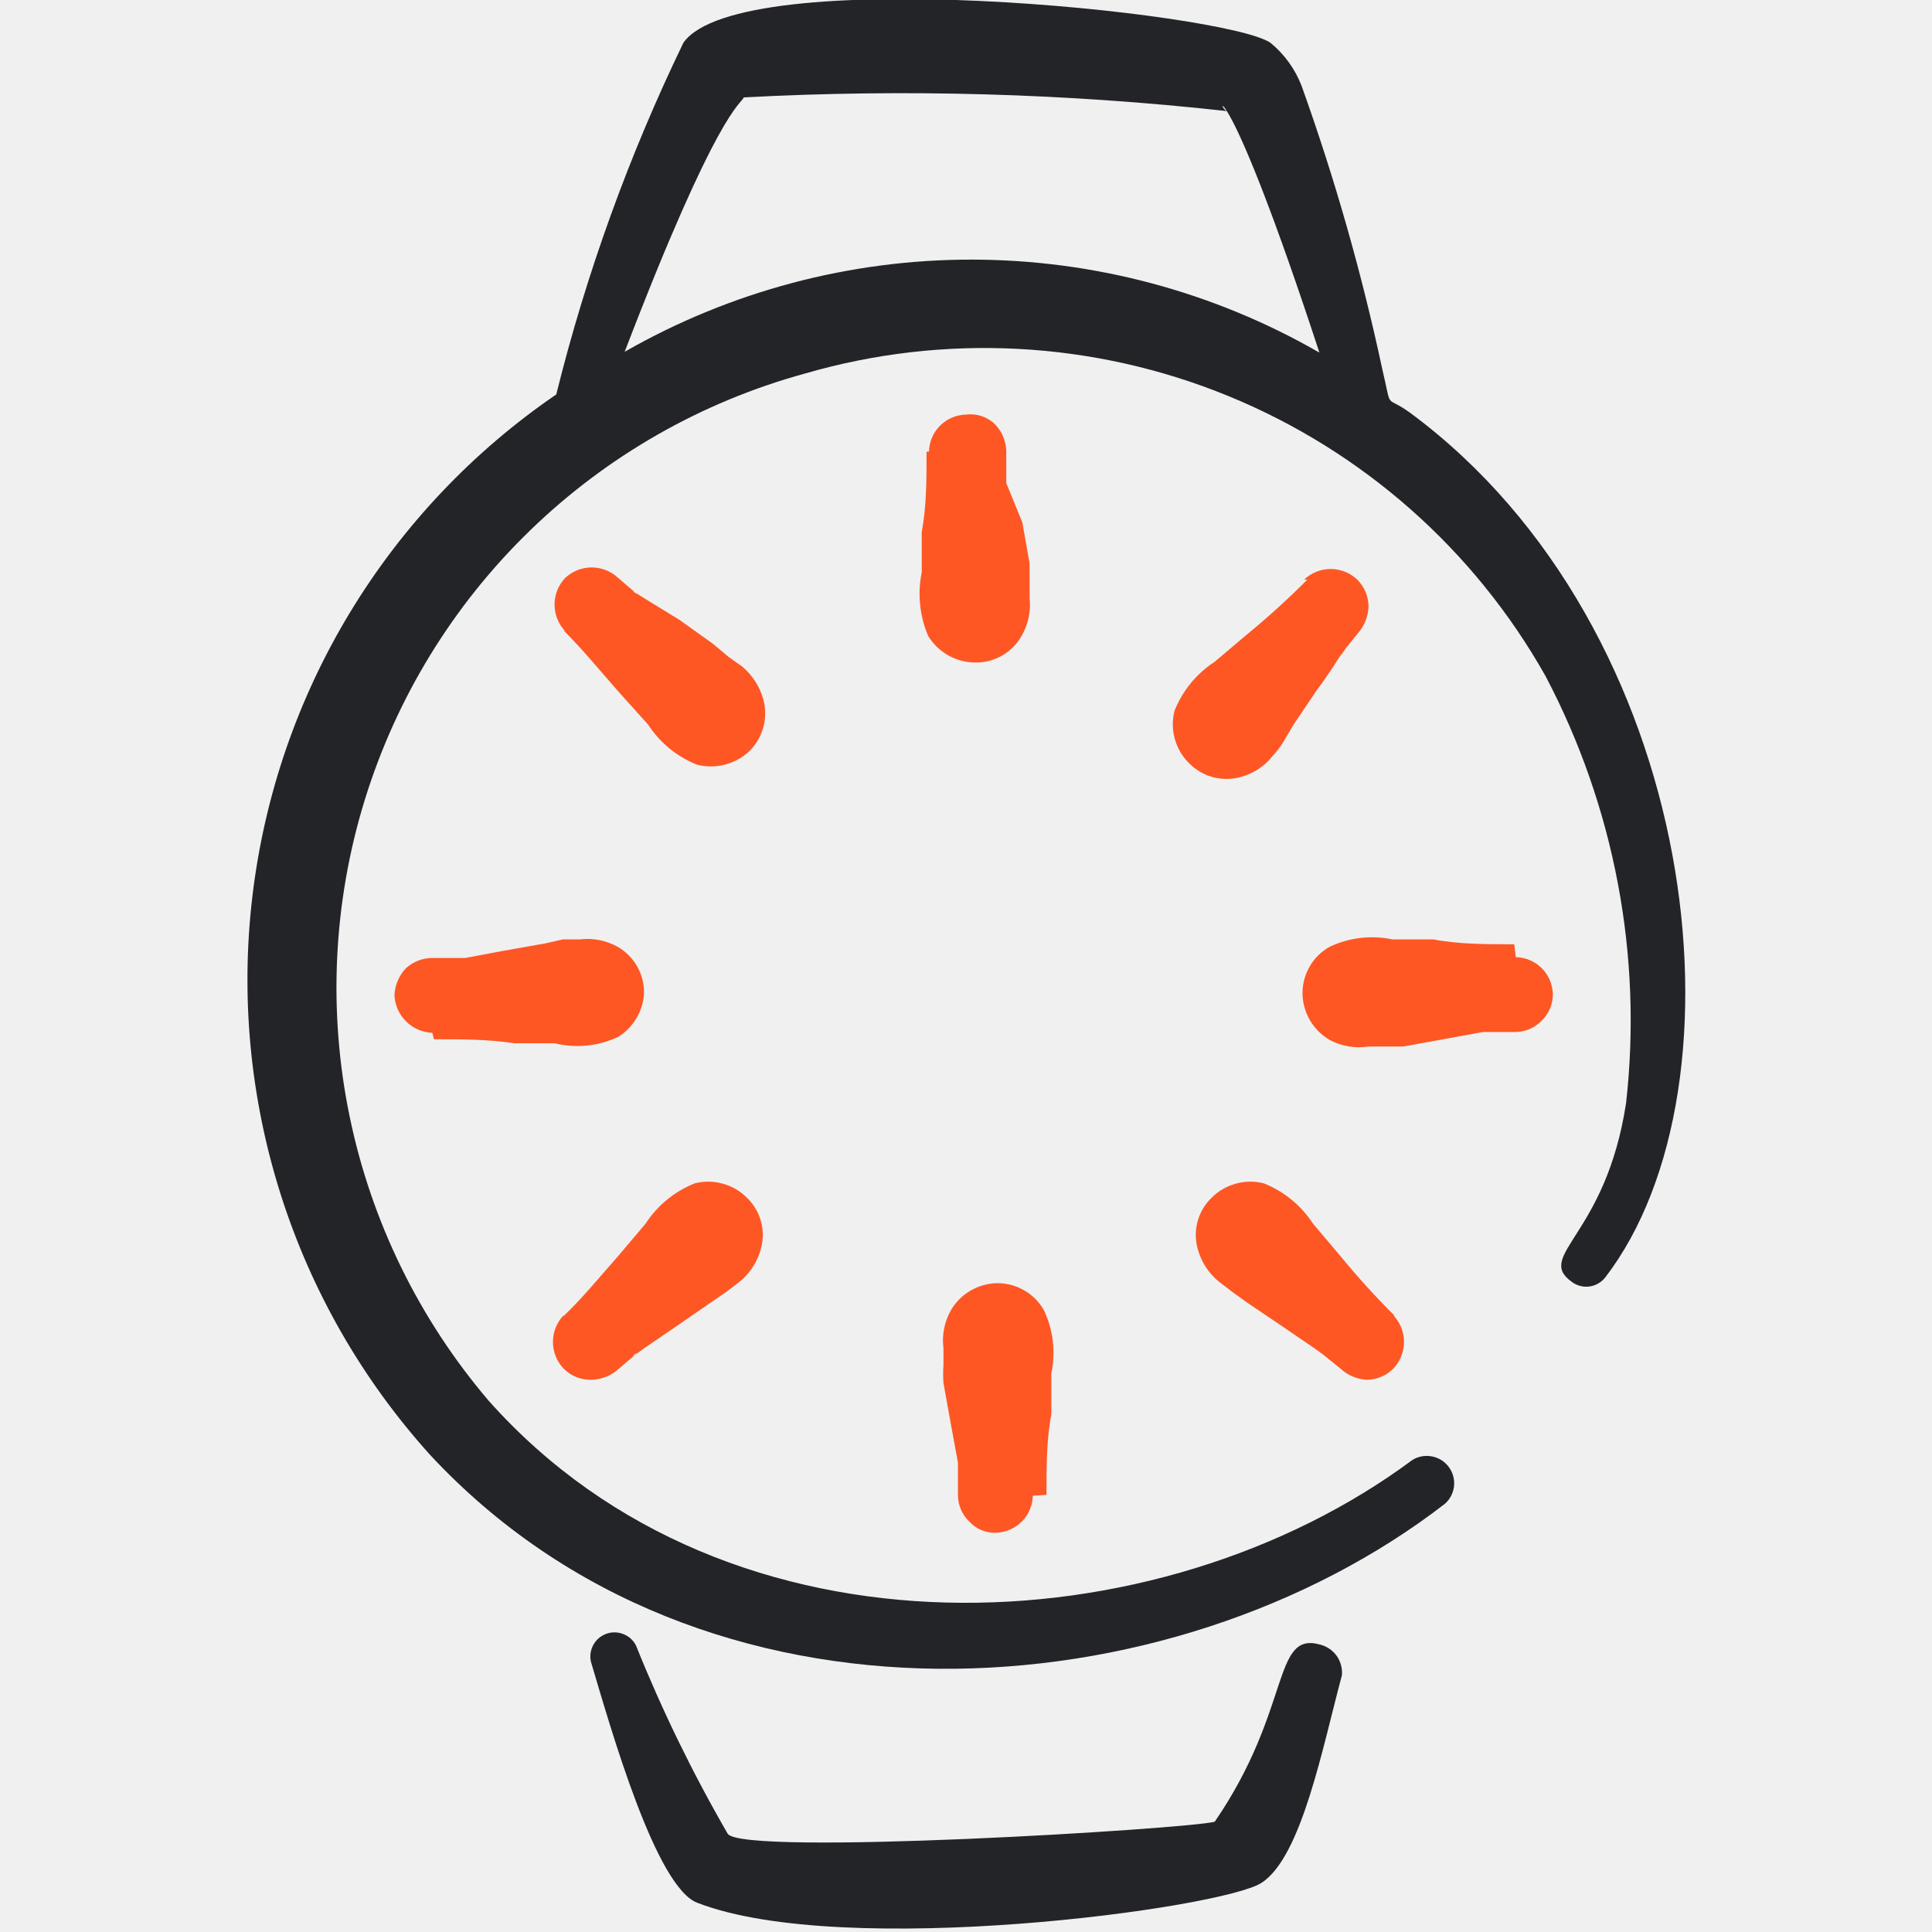
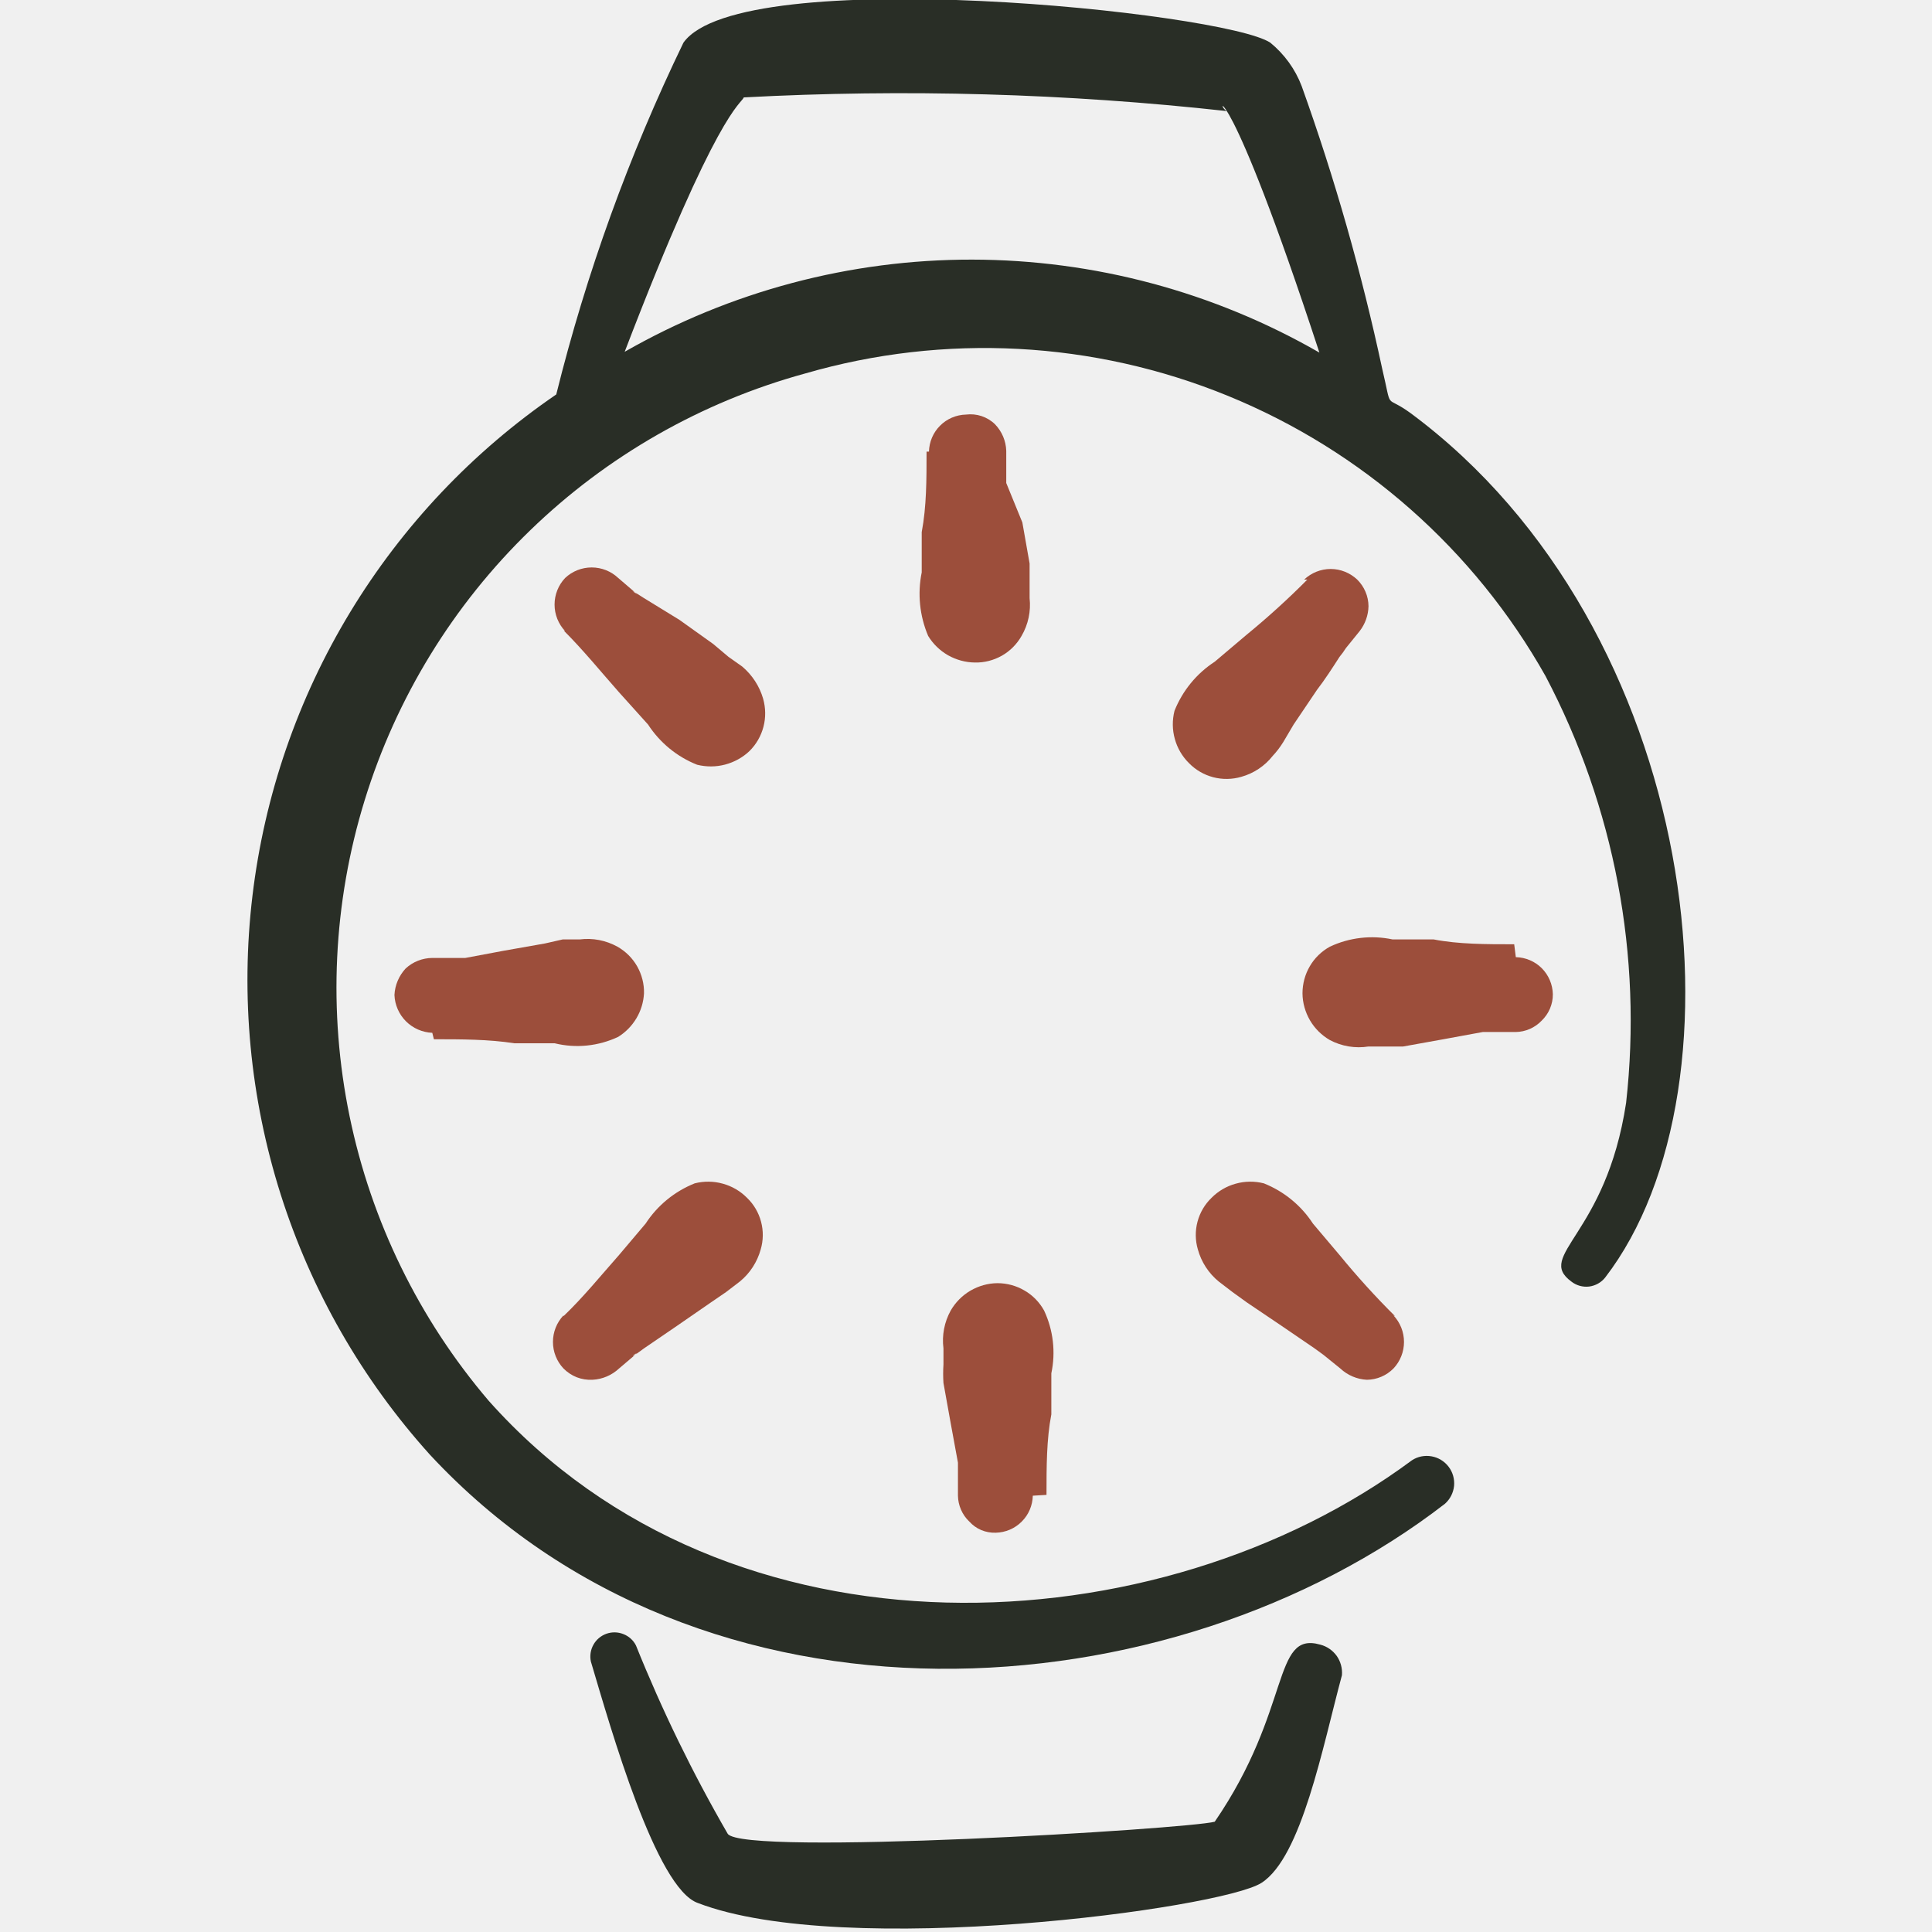
<svg xmlns="http://www.w3.org/2000/svg" width="24" height="24" viewBox="0 0 24 24" fill="none">
  <g clip-path="url(#clip0_5004_1618)">
-     <path fill-rule="evenodd" clip-rule="evenodd" d="M17.52 5.13C17.19 4.89 17.3 5.13 17.17 4.58C16.915 3.389 16.581 2.216 16.17 1.07C16.09 0.859 15.955 0.673 15.78 0.53C15.21 0.15 9.2 -0.47 8.49 0.53C7.814 1.928 7.284 3.393 6.91 4.9C5.873 5.609 5 6.532 4.349 7.606C3.698 8.68 3.285 9.881 3.136 11.129C2.987 12.376 3.107 13.64 3.487 14.838C3.867 16.035 4.499 17.137 5.34 18.07C8.74 21.73 14.56 21.3 17.95 18.68C18.014 18.623 18.054 18.544 18.063 18.459C18.071 18.374 18.047 18.288 17.995 18.22C17.943 18.152 17.868 18.106 17.783 18.091C17.699 18.076 17.612 18.093 17.54 18.14C14.4 20.47 9.07 20.77 6.07 17.4C5.206 16.387 4.612 15.172 4.343 13.868C4.074 12.564 4.138 11.213 4.53 9.941C4.922 8.668 5.629 7.515 6.585 6.589C7.541 5.662 8.716 4.992 10 4.64C11.733 4.137 13.585 4.235 15.255 4.918C16.925 5.601 18.315 6.828 19.2 8.4C20.056 10.027 20.405 11.873 20.2 13.7C19.95 15.35 19.07 15.59 19.52 15.92C19.582 15.969 19.662 15.991 19.74 15.982C19.819 15.972 19.891 15.932 19.94 15.87C21.77 13.49 21.14 7.81 17.52 5.13ZM7.76 4.37C8.91 1.37 9.2 1.3 9.24 1.21C11.241 1.103 13.248 1.16 15.24 1.38C15.08 1.29 15.24 0.87 16.39 4.38C15.078 3.625 13.59 3.227 12.076 3.225C10.562 3.223 9.074 3.618 7.76 4.37Z" fill="#232428" />
-     <path fill-rule="evenodd" clip-rule="evenodd" d="M16.4 20.43C15.8 20.26 16.05 21.23 15.09 22.63C14.76 22.72 9.23 23.06 9.04 22.78C8.605 22.028 8.224 21.246 7.9 20.44C7.867 20.375 7.811 20.325 7.743 20.299C7.676 20.272 7.601 20.271 7.533 20.295C7.464 20.32 7.407 20.368 7.372 20.431C7.336 20.495 7.325 20.569 7.34 20.64C7.59 21.48 8.15 23.46 8.67 23.64C10.49 24.34 15.17 23.71 15.67 23.39C16.17 23.07 16.43 21.7 16.67 20.81C16.677 20.725 16.654 20.64 16.605 20.57C16.555 20.501 16.483 20.451 16.4 20.43Z" fill="#232428" />
-     <path d="M11.51 5.61C11.51 5.96 11.51 6.29 11.45 6.61V7.11C11.396 7.375 11.424 7.651 11.53 7.9C11.591 8 11.676 8.082 11.777 8.14C11.879 8.197 11.993 8.229 12.11 8.23C12.227 8.233 12.343 8.203 12.446 8.145C12.548 8.087 12.632 8.002 12.69 7.9C12.773 7.758 12.808 7.593 12.79 7.43V7.22V7L12.7 6.49L12.5 6V5.87C12.5 5.96 12.5 5.76 12.5 5.87V5.6C12.496 5.476 12.446 5.359 12.36 5.27C12.313 5.224 12.256 5.19 12.194 5.169C12.131 5.148 12.065 5.142 12 5.15C11.879 5.153 11.763 5.202 11.678 5.288C11.592 5.373 11.543 5.489 11.54 5.61H11.51Z" fill="#FE5724" />
-     <path d="M16.24 7.2C15.999 7.443 15.745 7.673 15.48 7.89L15.09 8.22C14.864 8.367 14.69 8.58 14.59 8.83C14.561 8.945 14.562 9.065 14.594 9.179C14.625 9.293 14.686 9.397 14.77 9.48C14.853 9.565 14.957 9.625 15.071 9.655C15.186 9.685 15.306 9.683 15.42 9.65C15.574 9.607 15.711 9.516 15.81 9.39C15.859 9.338 15.902 9.281 15.94 9.22L16.07 9L16.36 8.57C16.46 8.44 16.55 8.3 16.64 8.16C16.669 8.125 16.696 8.088 16.72 8.05C16.77 7.97 16.66 8.12 16.72 8.05L16.89 7.84C16.959 7.751 16.998 7.642 17 7.53C16.999 7.406 16.948 7.287 16.86 7.2C16.771 7.116 16.653 7.068 16.53 7.068C16.407 7.068 16.289 7.116 16.2 7.2H16.24Z" fill="#FE5724" />
-     <path d="M7 7.83C7.25 8.08 7.46 8.34 7.69 8.6L8.05 9C8.197 9.226 8.41 9.401 8.66 9.5C8.774 9.528 8.893 9.528 9.007 9.498C9.12 9.468 9.225 9.411 9.31 9.33C9.394 9.247 9.454 9.143 9.484 9.028C9.514 8.914 9.512 8.794 9.48 8.68C9.435 8.524 9.344 8.385 9.22 8.28L9.05 8.16L8.86 8L8.44 7.7L8 7.43L7.89 7.36C7.96 7.42 7.8 7.3 7.89 7.36L7.68 7.18C7.591 7.096 7.473 7.049 7.35 7.049C7.227 7.049 7.109 7.096 7.02 7.18C6.936 7.269 6.889 7.387 6.889 7.51C6.889 7.633 6.936 7.751 7.02 7.84L7 7.83Z" fill="#FE5724" />
-     <path d="M17.33 16.35C17.087 16.109 16.857 15.855 16.64 15.59L16.31 15.2C16.163 14.974 15.95 14.8 15.7 14.7C15.585 14.671 15.465 14.672 15.351 14.704C15.237 14.735 15.133 14.796 15.05 14.88C14.966 14.961 14.906 15.063 14.876 15.176C14.846 15.289 14.847 15.408 14.88 15.52C14.923 15.677 15.014 15.817 15.14 15.92L15.31 16.05L15.49 16.18L15.92 16.47L16.33 16.75L16.44 16.83C16.52 16.88 16.37 16.77 16.44 16.83L16.65 17C16.74 17.084 16.857 17.134 16.98 17.14C17.104 17.139 17.223 17.088 17.31 17C17.394 16.911 17.441 16.793 17.441 16.67C17.441 16.547 17.394 16.429 17.31 16.34L17.33 16.35Z" fill="#FE5724" />
-     <path d="M7 16.35C7.25 16.11 7.46 15.85 7.69 15.59L8.02 15.2C8.167 14.974 8.38 14.8 8.63 14.7C8.745 14.671 8.865 14.672 8.979 14.704C9.093 14.735 9.197 14.796 9.28 14.88C9.364 14.961 9.424 15.063 9.454 15.176C9.484 15.289 9.483 15.408 9.45 15.52C9.407 15.677 9.316 15.817 9.19 15.92L9.02 16.05L8.83 16.18L8.41 16.47L8 16.75L7.89 16.83C7.96 16.77 7.8 16.88 7.89 16.83L7.69 17C7.6 17.084 7.483 17.134 7.36 17.14C7.293 17.143 7.227 17.133 7.165 17.109C7.103 17.085 7.047 17.047 7 17C6.916 16.911 6.869 16.793 6.869 16.67C6.869 16.547 6.916 16.429 7 16.34V16.35Z" fill="#FE5724" />
-     <path d="M18.81 11.73C18.46 11.73 18.12 11.73 17.81 11.67H17.3C17.037 11.614 16.763 11.646 16.52 11.76C16.417 11.817 16.33 11.901 16.271 12.003C16.211 12.105 16.18 12.222 16.18 12.34C16.181 12.458 16.214 12.573 16.273 12.675C16.333 12.777 16.418 12.861 16.52 12.92C16.667 12.998 16.836 13.026 17 13H17.2H17.43L17.93 12.91L18.42 12.82H18.55C18.65 12.82 18.46 12.82 18.55 12.82H18.83C18.89 12.819 18.949 12.806 19.004 12.782C19.059 12.758 19.109 12.723 19.15 12.68C19.195 12.637 19.23 12.586 19.254 12.53C19.278 12.473 19.291 12.412 19.29 12.35C19.287 12.229 19.238 12.113 19.152 12.027C19.067 11.942 18.951 11.893 18.83 11.89L18.81 11.73Z" fill="#FE5724" />
-     <path d="M13 18.57C13 18.22 13 17.88 13.06 17.57V17.06C13.116 16.797 13.084 16.523 12.97 16.28C12.913 16.177 12.829 16.09 12.726 16.031C12.624 15.971 12.508 15.94 12.39 15.94C12.272 15.941 12.157 15.974 12.055 16.033C11.953 16.093 11.869 16.178 11.81 16.28C11.731 16.423 11.699 16.588 11.72 16.75V16.95C11.715 17.026 11.715 17.103 11.72 17.18L11.81 17.68L11.9 18.17V18.3C11.9 18.4 11.9 18.21 11.9 18.3V18.58C11.901 18.64 11.914 18.699 11.938 18.754C11.962 18.809 11.996 18.859 12.04 18.9C12.081 18.946 12.132 18.983 12.189 19.007C12.246 19.031 12.308 19.042 12.37 19.04C12.491 19.037 12.607 18.988 12.692 18.902C12.778 18.817 12.827 18.701 12.83 18.58L13 18.57Z" fill="#FE5724" />
-     <path d="M5.39 12.91C5.73 12.91 6.07 12.91 6.39 12.96H6.89C7.155 13.025 7.434 12.996 7.68 12.88C7.773 12.822 7.85 12.743 7.906 12.649C7.962 12.555 7.994 12.449 8 12.34C8.003 12.223 7.973 12.107 7.915 12.004C7.857 11.902 7.772 11.818 7.67 11.76C7.527 11.681 7.362 11.649 7.2 11.67H6.99L6.77 11.72L6.26 11.81L5.78 11.9H5.64C5.74 11.9 5.54 11.9 5.64 11.9H5.37C5.248 11.901 5.13 11.947 5.04 12.03C4.956 12.12 4.906 12.237 4.9 12.36C4.905 12.483 4.956 12.6 5.043 12.687C5.13 12.774 5.247 12.825 5.37 12.83L5.39 12.91Z" fill="#FE5724" />
+     <path fill-rule="evenodd" clip-rule="evenodd" d="M17.52 5.13C17.19 4.89 17.3 5.13 17.17 4.58C16.915 3.389 16.581 2.216 16.17 1.07C16.09 0.859 15.955 0.673 15.78 0.53C15.21 0.15 9.2 -0.47 8.49 0.53C7.814 1.928 7.284 3.393 6.91 4.9C5.873 5.609 5 6.532 4.349 7.606C3.698 8.68 3.285 9.881 3.136 11.129C2.987 12.376 3.107 13.64 3.487 14.838C3.867 16.035 4.499 17.137 5.34 18.07C8.74 21.73 14.56 21.3 17.95 18.68C18.014 18.623 18.054 18.544 18.063 18.459C18.071 18.374 18.047 18.288 17.995 18.22C17.943 18.152 17.868 18.106 17.783 18.091C17.699 18.076 17.612 18.093 17.54 18.14C14.4 20.47 9.07 20.77 6.07 17.4C5.206 16.387 4.612 15.172 4.343 13.868C4.074 12.564 4.138 11.213 4.53 9.941C4.922 8.668 5.629 7.515 6.585 6.589C7.541 5.662 8.716 4.992 10 4.64C11.733 4.137 13.585 4.235 15.255 4.918C16.925 5.601 18.315 6.828 19.2 8.4C20.056 10.027 20.405 11.873 20.2 13.7C19.95 15.35 19.07 15.59 19.52 15.92C19.582 15.969 19.662 15.991 19.74 15.982C19.819 15.972 19.891 15.932 19.94 15.87C21.77 13.49 21.14 7.81 17.52 5.13ZM7.76 4.37C8.91 1.37 9.2 1.3 9.24 1.21C11.241 1.103 13.248 1.16 15.24 1.38C15.08 1.29 15.24 0.87 16.39 4.38C15.078 3.625 13.59 3.227 12.076 3.225C10.562 3.223 9.074 3.618 7.76 4.37Z" fill="#292e26" />
+     <path fill-rule="evenodd" clip-rule="evenodd" d="M16.4 20.43C15.8 20.26 16.05 21.23 15.09 22.63C14.76 22.72 9.23 23.06 9.04 22.78C8.605 22.028 8.224 21.246 7.9 20.44C7.867 20.375 7.811 20.325 7.743 20.299C7.676 20.272 7.601 20.271 7.533 20.295C7.464 20.32 7.407 20.368 7.372 20.431C7.336 20.495 7.325 20.569 7.34 20.64C7.59 21.48 8.15 23.46 8.67 23.64C10.49 24.34 15.17 23.71 15.67 23.39C16.17 23.07 16.43 21.7 16.67 20.81C16.677 20.725 16.654 20.64 16.605 20.57C16.555 20.501 16.483 20.451 16.4 20.43Z" fill="#292e26" />
+     <path d="M11.51 5.61C11.51 5.96 11.51 6.29 11.45 6.61V7.11C11.396 7.375 11.424 7.651 11.53 7.9C11.591 8 11.676 8.082 11.777 8.14C11.879 8.197 11.993 8.229 12.11 8.23C12.227 8.233 12.343 8.203 12.446 8.145C12.548 8.087 12.632 8.002 12.69 7.9C12.773 7.758 12.808 7.593 12.79 7.43V7.22V7L12.7 6.49L12.5 6V5.87C12.5 5.96 12.5 5.76 12.5 5.87V5.6C12.496 5.476 12.446 5.359 12.36 5.27C12.313 5.224 12.256 5.19 12.194 5.169C12.131 5.148 12.065 5.142 12 5.15C11.879 5.153 11.763 5.202 11.678 5.288C11.592 5.373 11.543 5.489 11.54 5.61H11.51Z" fill="#9c4e3b" />
+     <path d="M16.24 7.2C15.999 7.443 15.745 7.673 15.48 7.89L15.09 8.22C14.864 8.367 14.69 8.58 14.59 8.83C14.561 8.945 14.562 9.065 14.594 9.179C14.625 9.293 14.686 9.397 14.77 9.48C14.853 9.565 14.957 9.625 15.071 9.655C15.186 9.685 15.306 9.683 15.42 9.65C15.574 9.607 15.711 9.516 15.81 9.39C15.859 9.338 15.902 9.281 15.94 9.22L16.07 9L16.36 8.57C16.46 8.44 16.55 8.3 16.64 8.16C16.669 8.125 16.696 8.088 16.72 8.05C16.77 7.97 16.66 8.12 16.72 8.05L16.89 7.84C16.959 7.751 16.998 7.642 17 7.53C16.999 7.406 16.948 7.287 16.86 7.2C16.771 7.116 16.653 7.068 16.53 7.068C16.407 7.068 16.289 7.116 16.2 7.2H16.24Z" fill="#9c4e3b" />
+     <path d="M7 7.83C7.25 8.08 7.46 8.34 7.69 8.6L8.05 9C8.197 9.226 8.41 9.401 8.66 9.5C8.774 9.528 8.893 9.528 9.007 9.498C9.12 9.468 9.225 9.411 9.31 9.33C9.394 9.247 9.454 9.143 9.484 9.028C9.514 8.914 9.512 8.794 9.48 8.68C9.435 8.524 9.344 8.385 9.22 8.28L9.05 8.16L8.86 8L8.44 7.7L8 7.43L7.89 7.36C7.96 7.42 7.8 7.3 7.89 7.36L7.68 7.18C7.591 7.096 7.473 7.049 7.35 7.049C7.227 7.049 7.109 7.096 7.02 7.18C6.936 7.269 6.889 7.387 6.889 7.51C6.889 7.633 6.936 7.751 7.02 7.84L7 7.83Z" fill="#9c4e3b" />
+     <path d="M17.33 16.35C17.087 16.109 16.857 15.855 16.64 15.59L16.31 15.2C16.163 14.974 15.95 14.8 15.7 14.7C15.585 14.671 15.465 14.672 15.351 14.704C15.237 14.735 15.133 14.796 15.05 14.88C14.966 14.961 14.906 15.063 14.876 15.176C14.846 15.289 14.847 15.408 14.88 15.52C14.923 15.677 15.014 15.817 15.14 15.92L15.31 16.05L15.49 16.18L15.92 16.47L16.33 16.75L16.44 16.83C16.52 16.88 16.37 16.77 16.44 16.83L16.65 17C16.74 17.084 16.857 17.134 16.98 17.14C17.104 17.139 17.223 17.088 17.31 17C17.394 16.911 17.441 16.793 17.441 16.67C17.441 16.547 17.394 16.429 17.31 16.34L17.33 16.35Z" fill="#9c4e3b" />
+     <path d="M7 16.35C7.25 16.11 7.46 15.85 7.69 15.59L8.02 15.2C8.167 14.974 8.38 14.8 8.63 14.7C8.745 14.671 8.865 14.672 8.979 14.704C9.093 14.735 9.197 14.796 9.28 14.88C9.364 14.961 9.424 15.063 9.454 15.176C9.484 15.289 9.483 15.408 9.45 15.52C9.407 15.677 9.316 15.817 9.19 15.92L9.02 16.05L8.83 16.18L8.41 16.47L8 16.75L7.89 16.83C7.96 16.77 7.8 16.88 7.89 16.83L7.69 17C7.6 17.084 7.483 17.134 7.36 17.14C7.293 17.143 7.227 17.133 7.165 17.109C7.103 17.085 7.047 17.047 7 17C6.916 16.911 6.869 16.793 6.869 16.67C6.869 16.547 6.916 16.429 7 16.34V16.35Z" fill="#9c4e3b" />
+     <path d="M18.81 11.73C18.46 11.73 18.12 11.73 17.81 11.67H17.3C17.037 11.614 16.763 11.646 16.52 11.76C16.417 11.817 16.33 11.901 16.271 12.003C16.211 12.105 16.18 12.222 16.18 12.34C16.181 12.458 16.214 12.573 16.273 12.675C16.333 12.777 16.418 12.861 16.52 12.92C16.667 12.998 16.836 13.026 17 13H17.2H17.43L17.93 12.91L18.42 12.82H18.55C18.65 12.82 18.46 12.82 18.55 12.82H18.83C18.89 12.819 18.949 12.806 19.004 12.782C19.059 12.758 19.109 12.723 19.15 12.68C19.195 12.637 19.23 12.586 19.254 12.53C19.278 12.473 19.291 12.412 19.29 12.35C19.287 12.229 19.238 12.113 19.152 12.027C19.067 11.942 18.951 11.893 18.83 11.89L18.81 11.73Z" fill="#9c4e3b" />
+     <path d="M13 18.57C13 18.22 13 17.88 13.06 17.57V17.06C13.116 16.797 13.084 16.523 12.97 16.28C12.913 16.177 12.829 16.09 12.726 16.031C12.624 15.971 12.508 15.94 12.39 15.94C12.272 15.941 12.157 15.974 12.055 16.033C11.953 16.093 11.869 16.178 11.81 16.28C11.731 16.423 11.699 16.588 11.72 16.75V16.95C11.715 17.026 11.715 17.103 11.72 17.18L11.81 17.68L11.9 18.17V18.3C11.9 18.4 11.9 18.21 11.9 18.3V18.58C11.901 18.64 11.914 18.699 11.938 18.754C11.962 18.809 11.996 18.859 12.04 18.9C12.081 18.946 12.132 18.983 12.189 19.007C12.246 19.031 12.308 19.042 12.37 19.04C12.491 19.037 12.607 18.988 12.692 18.902C12.778 18.817 12.827 18.701 12.83 18.58L13 18.57Z" fill="#9c4e3b" />
+     <path d="M5.39 12.91C5.73 12.91 6.07 12.91 6.39 12.96H6.89C7.155 13.025 7.434 12.996 7.68 12.88C7.773 12.822 7.85 12.743 7.906 12.649C7.962 12.555 7.994 12.449 8 12.34C8.003 12.223 7.973 12.107 7.915 12.004C7.857 11.902 7.772 11.818 7.67 11.76C7.527 11.681 7.362 11.649 7.2 11.67H6.99L6.77 11.72L6.26 11.81L5.78 11.9H5.64C5.74 11.9 5.54 11.9 5.64 11.9H5.37C5.248 11.901 5.13 11.947 5.04 12.03C4.956 12.12 4.906 12.237 4.9 12.36C4.905 12.483 4.956 12.6 5.043 12.687C5.13 12.774 5.247 12.825 5.37 12.83L5.39 12.91Z" fill="#9c4e3b" />
  </g>
  <defs>
    <clipPath id="clip0_5004_1618">
      <rect width="24" height="24" fill="white" />
    </clipPath>
  </defs>
</svg>
